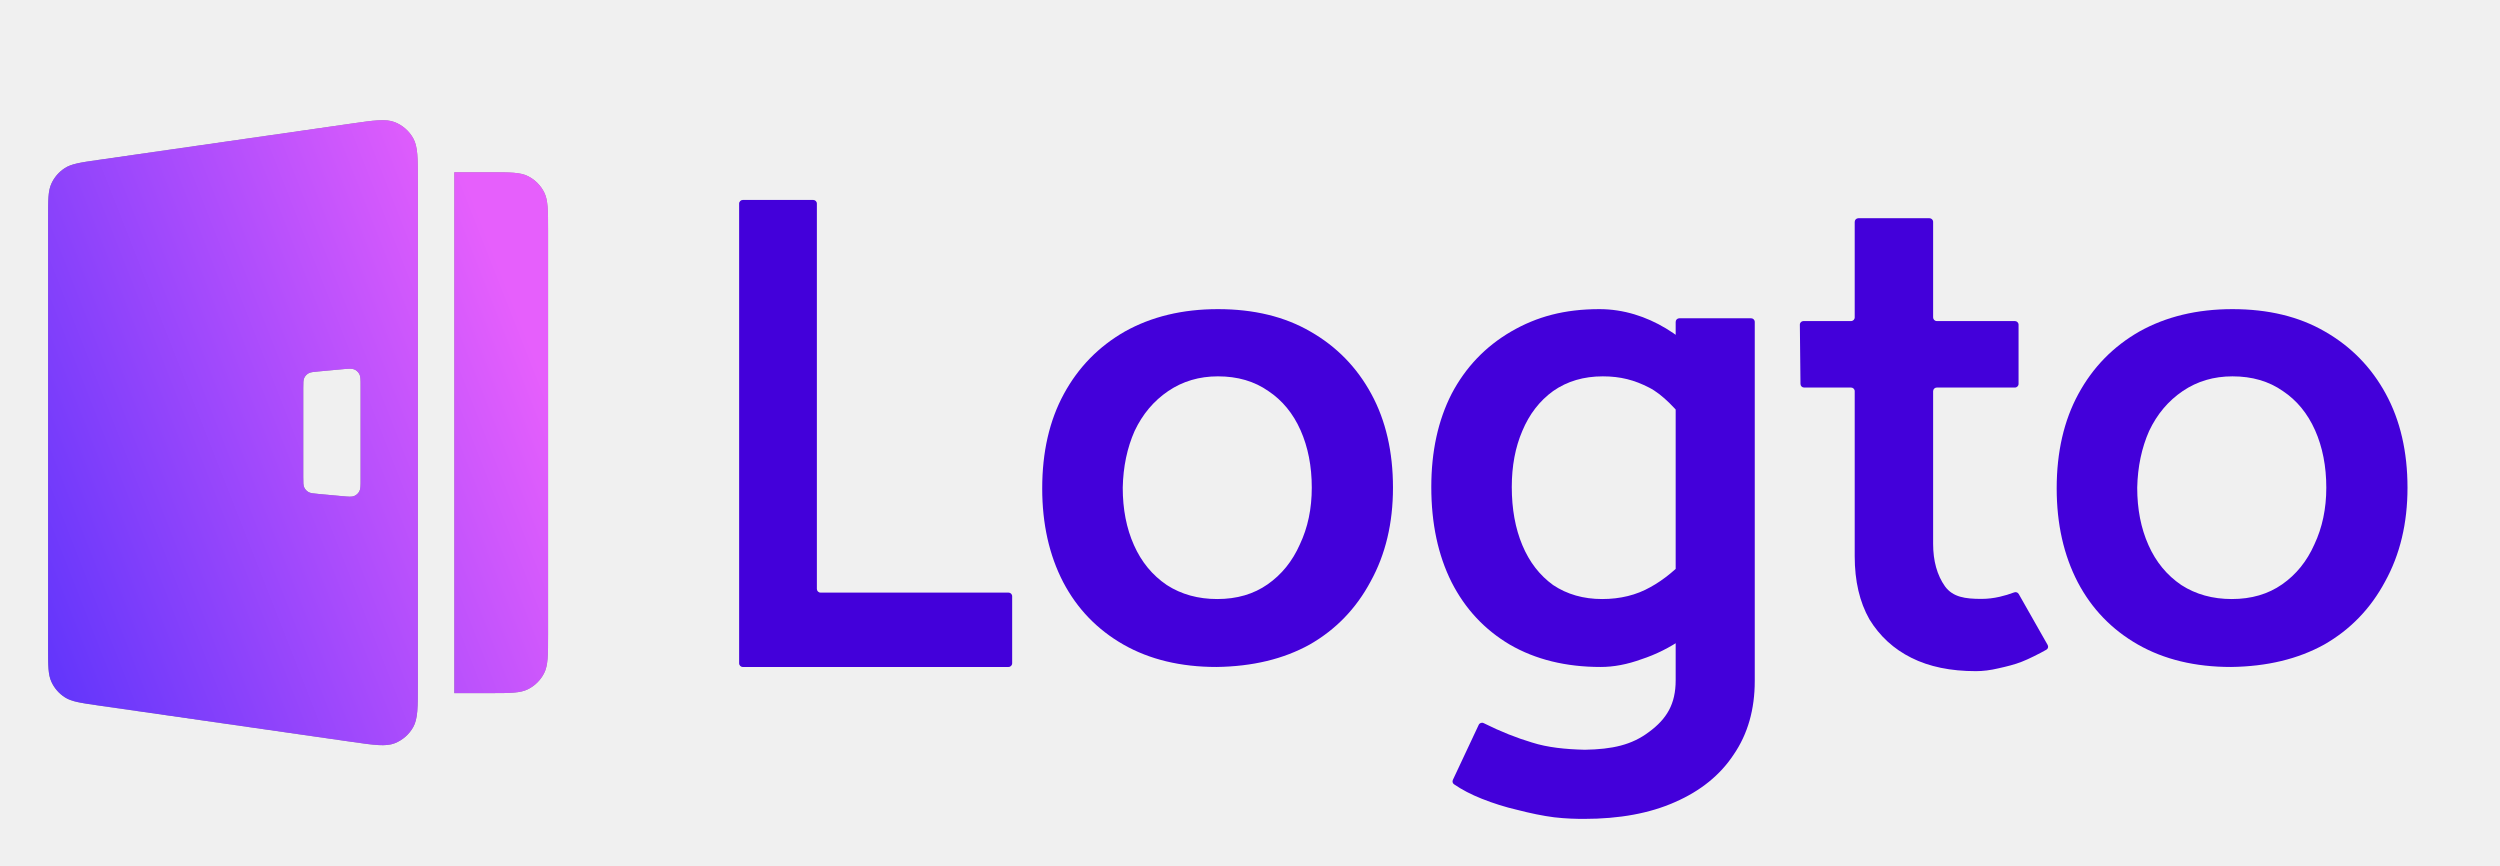
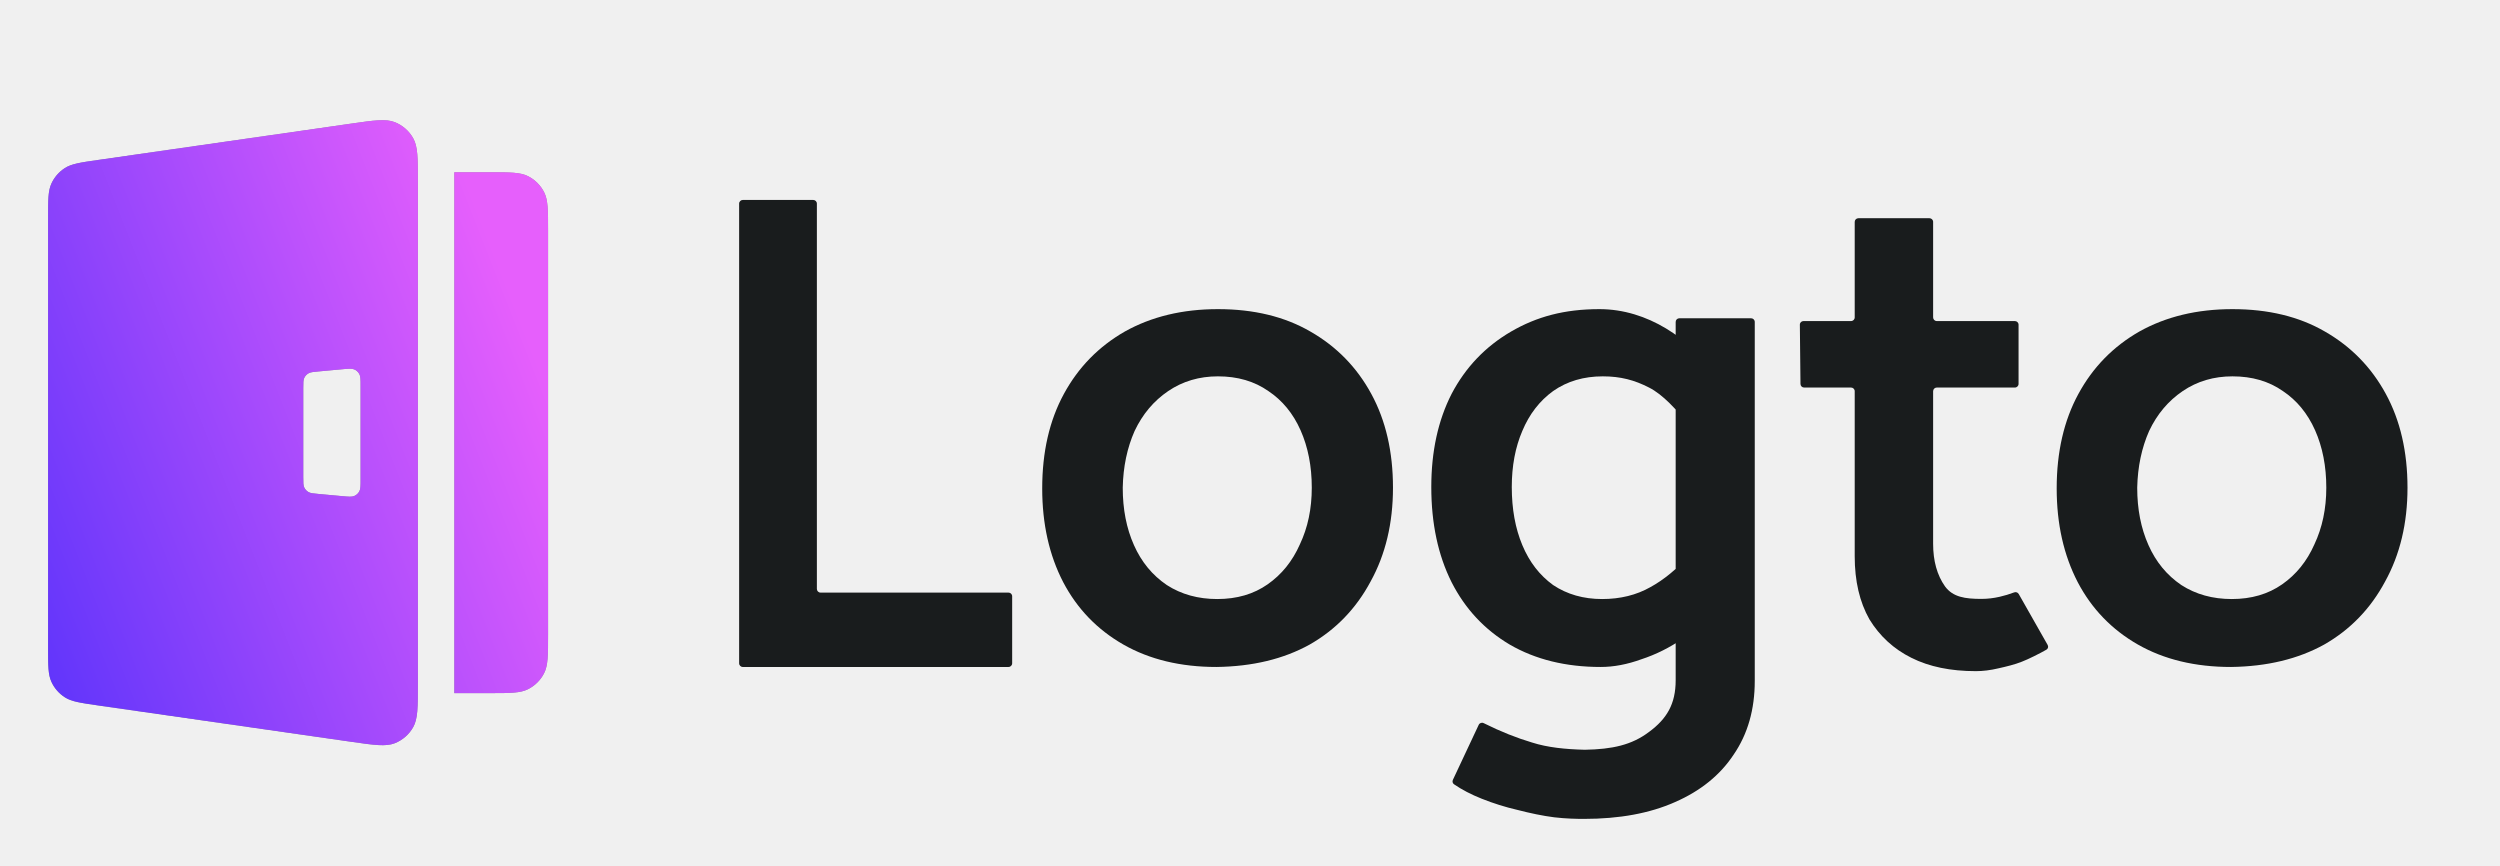
<svg xmlns="http://www.w3.org/2000/svg" width="52" height="18" viewBox="0 0 52 18" fill="none">
  <g clip-path="url(#clip0_1251_17291)">
    <path fill-rule="evenodd" clip-rule="evenodd" d="M1 4.53C1 4.156 1 3.97 1.069 3.819C1.129 3.687 1.226 3.575 1.349 3.496C1.487 3.407 1.672 3.38 2.041 3.327L7.306 2.571C7.784 2.502 8.023 2.468 8.209 2.54C8.372 2.604 8.508 2.722 8.594 2.875C8.692 3.048 8.692 3.29 8.692 3.774V14.226C8.692 14.71 8.692 14.952 8.594 15.125C8.508 15.278 8.372 15.396 8.209 15.46C8.023 15.532 7.784 15.498 7.306 15.429H7.306L2.041 14.673L2.041 14.673L2.041 14.673C1.672 14.62 1.487 14.593 1.349 14.504C1.226 14.425 1.129 14.313 1.069 14.181C1 14.03 1 13.844 1 13.47V4.53ZM6.308 8.071C6.308 7.959 6.308 7.903 6.329 7.859C6.348 7.82 6.378 7.788 6.415 7.766C6.457 7.741 6.512 7.736 6.624 7.726L7.122 7.68H7.122C7.253 7.668 7.319 7.662 7.369 7.684C7.414 7.703 7.451 7.737 7.474 7.78C7.5 7.828 7.5 7.894 7.5 8.025V9.975C7.5 10.106 7.5 10.172 7.474 10.22C7.451 10.263 7.414 10.297 7.369 10.316C7.319 10.338 7.253 10.332 7.122 10.32L6.624 10.274C6.512 10.264 6.457 10.259 6.415 10.234C6.378 10.212 6.348 10.18 6.329 10.141C6.308 10.097 6.308 10.041 6.308 9.929V8.071ZM10.187 3.583H9.45V14.417H10.187C10.611 14.417 10.824 14.417 10.986 14.334C11.129 14.261 11.245 14.145 11.317 14.003C11.4 13.841 11.4 13.628 11.4 13.203V4.797C11.4 4.372 11.4 4.16 11.317 3.997C11.245 3.855 11.129 3.739 10.986 3.666C10.824 3.583 10.611 3.583 10.187 3.583Z" fill="#928F9A" />
    <path fill-rule="evenodd" clip-rule="evenodd" d="M1 4.53C1 4.156 1 3.97 1.069 3.819C1.129 3.687 1.226 3.575 1.349 3.496C1.487 3.407 1.672 3.38 2.041 3.327L7.306 2.571C7.784 2.502 8.023 2.468 8.209 2.54C8.372 2.604 8.508 2.722 8.594 2.875C8.692 3.048 8.692 3.29 8.692 3.774V14.226C8.692 14.71 8.692 14.952 8.594 15.125C8.508 15.278 8.372 15.396 8.209 15.46C8.023 15.532 7.784 15.498 7.306 15.429H7.306L2.041 14.673L2.041 14.673L2.041 14.673C1.672 14.62 1.487 14.593 1.349 14.504C1.226 14.425 1.129 14.313 1.069 14.181C1 14.03 1 13.844 1 13.47V4.53ZM6.308 8.071C6.308 7.959 6.308 7.903 6.329 7.859C6.348 7.82 6.378 7.788 6.415 7.766C6.457 7.741 6.512 7.736 6.624 7.726L7.122 7.68H7.122C7.253 7.668 7.319 7.662 7.369 7.684C7.414 7.703 7.451 7.737 7.474 7.78C7.5 7.828 7.5 7.894 7.5 8.025V9.975C7.5 10.106 7.5 10.172 7.474 10.22C7.451 10.263 7.414 10.297 7.369 10.316C7.319 10.338 7.253 10.332 7.122 10.32L6.624 10.274C6.512 10.264 6.457 10.259 6.415 10.234C6.378 10.212 6.348 10.18 6.329 10.141C6.308 10.097 6.308 10.041 6.308 9.929V8.071ZM10.187 3.583H9.45V14.417H10.187C10.611 14.417 10.824 14.417 10.986 14.334C11.129 14.261 11.245 14.145 11.317 14.003C11.4 13.841 11.4 13.628 11.4 13.203V4.797C11.4 4.372 11.4 4.16 11.317 3.997C11.245 3.855 11.129 3.739 10.986 3.666C10.824 3.583 10.611 3.583 10.187 3.583Z" fill="url(#paint0_linear_1251_17291)" />
  </g>
-   <path d="M25.304 13.873C24.557 13.873 23.911 13.717 23.367 13.407C22.823 13.096 22.406 12.664 22.115 12.11C21.823 11.547 21.678 10.897 21.678 10.159C21.678 9.401 21.828 8.746 22.129 8.193C22.43 7.639 22.853 7.207 23.396 6.896C23.95 6.586 24.595 6.43 25.333 6.43C26.081 6.43 26.722 6.586 27.256 6.896C27.8 7.207 28.222 7.639 28.523 8.193C28.824 8.746 28.974 9.397 28.974 10.144C28.974 10.882 28.819 11.533 28.508 12.096C28.207 12.659 27.785 13.096 27.241 13.407C26.698 13.708 26.052 13.863 25.304 13.873ZM25.319 12.46C25.727 12.46 26.076 12.358 26.367 12.154C26.659 11.95 26.882 11.674 27.037 11.324C27.203 10.974 27.285 10.581 27.285 10.144C27.285 9.698 27.207 9.299 27.052 8.95C26.897 8.6 26.673 8.328 26.382 8.134C26.091 7.93 25.741 7.828 25.333 7.828C24.945 7.828 24.6 7.93 24.299 8.134C23.998 8.338 23.765 8.615 23.6 8.964C23.445 9.314 23.362 9.707 23.353 10.144C23.353 10.591 23.43 10.989 23.586 11.338C23.741 11.688 23.969 11.965 24.27 12.169C24.571 12.363 24.921 12.46 25.319 12.46Z" fill="#4300DA" />
-   <path d="M36.499 6.696C36.499 6.654 36.465 6.62 36.423 6.62H34.93C34.888 6.62 34.854 6.654 34.854 6.696V14.149C34.854 14.645 34.669 14.952 34.3 15.224C33.941 15.496 33.537 15.585 32.964 15.595C32.566 15.585 32.192 15.549 31.862 15.443C31.553 15.351 31.214 15.218 30.86 15.041C30.822 15.022 30.775 15.038 30.757 15.077L30.22 16.221C30.204 16.254 30.214 16.294 30.245 16.314C30.408 16.426 30.6 16.526 30.819 16.613C31.062 16.71 31.31 16.788 31.562 16.846C31.824 16.914 32.095 16.971 32.328 17C32.571 17.029 32.8 17.033 32.946 17.033C33.684 17.033 34.315 16.917 34.839 16.684C35.373 16.451 35.781 16.12 36.062 15.693C36.354 15.266 36.499 14.756 36.499 14.164V6.696ZM35.31 11.52C35.288 11.467 35.218 11.457 35.18 11.5C34.894 11.829 34.604 12.062 34.329 12.212C34.038 12.377 33.703 12.46 33.324 12.46C32.936 12.46 32.596 12.363 32.305 12.169C32.023 11.965 31.81 11.688 31.664 11.338C31.518 10.989 31.445 10.586 31.445 10.13C31.445 9.693 31.518 9.304 31.664 8.964C31.81 8.615 32.023 8.338 32.305 8.134C32.596 7.93 32.941 7.828 33.339 7.828C33.708 7.828 33.999 7.906 34.3 8.061C34.581 8.202 34.88 8.523 35.138 8.858C35.173 8.905 35.247 8.896 35.27 8.842L35.683 7.867C35.693 7.843 35.691 7.816 35.676 7.794C35.154 7.046 34.272 6.43 33.268 6.43C32.54 6.43 31.965 6.586 31.431 6.896C30.897 7.207 30.484 7.639 30.193 8.193C29.911 8.746 29.771 9.392 29.771 10.13C29.771 10.887 29.911 11.547 30.193 12.11C30.475 12.664 30.878 13.096 31.402 13.407C31.936 13.717 32.567 13.873 33.295 13.873C33.567 13.873 33.849 13.819 34.14 13.713C34.441 13.615 34.732 13.47 35.014 13.275C35.283 13.09 35.522 12.868 35.729 12.611C35.746 12.59 35.75 12.561 35.739 12.535L35.31 11.52Z" fill="#4300DA" />
-   <path d="M41.986 6.754C41.986 6.712 41.952 6.678 41.91 6.678H40.285C40.243 6.678 40.209 6.644 40.209 6.602V4.615C40.209 4.573 40.175 4.539 40.133 4.539H38.654C38.612 4.539 38.578 4.573 38.578 4.615V6.602C38.578 6.644 38.544 6.678 38.502 6.678H37.513C37.47 6.678 37.436 6.712 37.437 6.755L37.45 7.986C37.45 8.028 37.484 8.061 37.526 8.061H38.502C38.544 8.061 38.578 8.095 38.578 8.137V11.572C38.578 12.086 38.68 12.523 38.884 12.882C39.098 13.232 39.389 13.499 39.758 13.683C40.127 13.868 40.574 13.96 41.098 13.96C41.244 13.96 41.399 13.941 41.564 13.902C41.739 13.863 41.908 13.822 42.053 13.764C42.183 13.715 42.437 13.588 42.566 13.513C42.6 13.493 42.611 13.45 42.591 13.415L41.99 12.356C41.971 12.322 41.93 12.308 41.894 12.322C41.797 12.359 41.697 12.389 41.593 12.413C41.467 12.442 41.341 12.457 41.214 12.457C40.875 12.457 40.622 12.421 40.457 12.198C40.292 11.965 40.209 11.669 40.209 11.309V8.137C40.209 8.095 40.243 8.061 40.285 8.061H41.91C41.952 8.061 41.986 8.027 41.986 7.985V6.754Z" fill="#4300DA" />
-   <path d="M46.406 13.873C45.658 13.873 45.013 13.717 44.469 13.407C43.925 13.096 43.508 12.664 43.217 12.11C42.925 11.547 42.779 10.897 42.779 10.159C42.779 9.401 42.93 8.746 43.231 8.193C43.532 7.639 43.954 7.207 44.498 6.896C45.052 6.586 45.697 6.43 46.435 6.43C47.183 6.43 47.824 6.586 48.358 6.896C48.901 7.207 49.324 7.639 49.625 8.193C49.926 8.746 50.076 9.397 50.076 10.144C50.076 10.882 49.921 11.533 49.61 12.096C49.309 12.659 48.887 13.096 48.343 13.407C47.799 13.708 47.154 13.863 46.406 13.873ZM46.421 12.46C46.828 12.46 47.178 12.358 47.469 12.154C47.761 11.95 47.984 11.674 48.139 11.324C48.304 10.974 48.387 10.581 48.387 10.144C48.387 9.698 48.309 9.299 48.154 8.95C47.998 8.6 47.775 8.328 47.484 8.134C47.193 7.93 46.843 7.828 46.435 7.828C46.047 7.828 45.702 7.93 45.401 8.134C45.1 8.338 44.867 8.615 44.702 8.964C44.547 9.314 44.464 9.707 44.454 10.144C44.454 10.591 44.532 10.989 44.688 11.338C44.843 11.688 45.071 11.965 45.372 12.169C45.673 12.363 46.023 12.46 46.421 12.46Z" fill="#4300DA" />
-   <path d="M21.053 12.402C21.053 12.36 21.019 12.326 20.977 12.326H17.067C17.025 12.326 16.991 12.292 16.991 12.25V4.235C16.991 4.193 16.957 4.159 16.915 4.159H15.45C15.409 4.159 15.374 4.193 15.374 4.235V13.797C15.374 13.839 15.409 13.873 15.45 13.873H20.977C21.019 13.873 21.053 13.839 21.053 13.797V12.402Z" fill="#4300DA" />
+   <path d="M25.304 13.873C24.557 13.873 23.911 13.717 23.367 13.407C22.823 13.096 22.406 12.664 22.115 12.11C21.823 11.547 21.678 10.897 21.678 10.159C21.678 9.401 21.828 8.746 22.129 8.193C22.43 7.639 22.853 7.207 23.396 6.896C23.95 6.586 24.595 6.43 25.333 6.43C26.081 6.43 26.722 6.586 27.256 6.896C27.8 7.207 28.222 7.639 28.523 8.193C28.824 8.746 28.974 9.397 28.974 10.144C28.974 10.882 28.819 11.533 28.508 12.096C28.207 12.659 27.785 13.096 27.241 13.407C26.698 13.708 26.052 13.863 25.304 13.873ZM25.319 12.46C25.727 12.46 26.076 12.358 26.367 12.154C26.659 11.95 26.882 11.674 27.037 11.324C27.203 10.974 27.285 10.581 27.285 10.144C27.285 9.698 27.207 9.299 27.052 8.95C26.897 8.6 26.673 8.328 26.382 8.134C26.091 7.93 25.741 7.828 25.333 7.828C24.945 7.828 24.6 7.93 24.299 8.134C23.998 8.338 23.765 8.615 23.6 8.964C23.445 9.314 23.362 9.707 23.353 10.144C23.353 10.591 23.43 10.989 23.586 11.338C23.741 11.688 23.969 11.965 24.27 12.169C24.571 12.363 24.921 12.46 25.319 12.46Z" fill="#191C1D" />
+   <path d="M36.499 6.696C36.499 6.654 36.465 6.62 36.423 6.62H34.93C34.888 6.62 34.854 6.654 34.854 6.696V14.149C34.854 14.645 34.669 14.952 34.3 15.224C33.941 15.496 33.537 15.585 32.964 15.595C32.566 15.585 32.192 15.549 31.862 15.443C31.553 15.351 31.214 15.218 30.86 15.041C30.822 15.022 30.775 15.038 30.757 15.077L30.22 16.221C30.204 16.254 30.214 16.294 30.245 16.314C30.408 16.426 30.6 16.526 30.819 16.613C31.062 16.71 31.31 16.788 31.562 16.846C31.824 16.914 32.095 16.971 32.328 17C32.571 17.029 32.8 17.033 32.946 17.033C33.684 17.033 34.315 16.917 34.839 16.684C35.373 16.451 35.781 16.12 36.062 15.693C36.354 15.266 36.499 14.756 36.499 14.164V6.696ZM35.31 11.52C35.288 11.467 35.218 11.457 35.18 11.5C34.894 11.829 34.604 12.062 34.329 12.212C34.038 12.377 33.703 12.46 33.324 12.46C32.936 12.46 32.596 12.363 32.305 12.169C32.023 11.965 31.81 11.688 31.664 11.338C31.518 10.989 31.445 10.586 31.445 10.13C31.445 9.693 31.518 9.304 31.664 8.964C31.81 8.615 32.023 8.338 32.305 8.134C32.596 7.93 32.941 7.828 33.339 7.828C33.708 7.828 33.999 7.906 34.3 8.061C34.581 8.202 34.88 8.523 35.138 8.858C35.173 8.905 35.247 8.896 35.27 8.842L35.683 7.867C35.693 7.843 35.691 7.816 35.676 7.794C35.154 7.046 34.272 6.43 33.268 6.43C32.54 6.43 31.965 6.586 31.431 6.896C30.897 7.207 30.484 7.639 30.193 8.193C29.911 8.746 29.771 9.392 29.771 10.13C29.771 10.887 29.911 11.547 30.193 12.11C30.475 12.664 30.878 13.096 31.402 13.407C31.936 13.717 32.567 13.873 33.295 13.873C33.567 13.873 33.849 13.819 34.14 13.713C34.441 13.615 34.732 13.47 35.014 13.275C35.283 13.09 35.522 12.868 35.729 12.611C35.746 12.59 35.75 12.561 35.739 12.535L35.31 11.52Z" fill="#191C1D" />
+   <path d="M41.986 6.754C41.986 6.712 41.952 6.678 41.91 6.678H40.285C40.243 6.678 40.209 6.644 40.209 6.602V4.615C40.209 4.573 40.175 4.539 40.133 4.539H38.654C38.612 4.539 38.578 4.573 38.578 4.615V6.602C38.578 6.644 38.544 6.678 38.502 6.678H37.513C37.47 6.678 37.436 6.712 37.437 6.755L37.45 7.986C37.45 8.028 37.484 8.061 37.526 8.061H38.502C38.544 8.061 38.578 8.095 38.578 8.137V11.572C38.578 12.086 38.68 12.523 38.884 12.882C39.098 13.232 39.389 13.499 39.758 13.683C40.127 13.868 40.574 13.96 41.098 13.96C41.244 13.96 41.399 13.941 41.564 13.902C41.739 13.863 41.908 13.822 42.053 13.764C42.183 13.715 42.437 13.588 42.566 13.513C42.6 13.493 42.611 13.45 42.591 13.415L41.99 12.356C41.971 12.322 41.93 12.308 41.894 12.322C41.797 12.359 41.697 12.389 41.593 12.413C41.467 12.442 41.341 12.457 41.214 12.457C40.875 12.457 40.622 12.421 40.457 12.198C40.292 11.965 40.209 11.669 40.209 11.309V8.137C40.209 8.095 40.243 8.061 40.285 8.061H41.91C41.952 8.061 41.986 8.027 41.986 7.985V6.754Z" fill="#191C1D" />
+   <path d="M46.406 13.873C45.658 13.873 45.013 13.717 44.469 13.407C43.925 13.096 43.508 12.664 43.217 12.11C42.925 11.547 42.779 10.897 42.779 10.159C42.779 9.401 42.93 8.746 43.231 8.193C43.532 7.639 43.954 7.207 44.498 6.896C45.052 6.586 45.697 6.43 46.435 6.43C47.183 6.43 47.824 6.586 48.358 6.896C48.901 7.207 49.324 7.639 49.625 8.193C49.926 8.746 50.076 9.397 50.076 10.144C50.076 10.882 49.921 11.533 49.61 12.096C49.309 12.659 48.887 13.096 48.343 13.407C47.799 13.708 47.154 13.863 46.406 13.873ZM46.421 12.46C46.828 12.46 47.178 12.358 47.469 12.154C47.761 11.95 47.984 11.674 48.139 11.324C48.304 10.974 48.387 10.581 48.387 10.144C48.387 9.698 48.309 9.299 48.154 8.95C47.998 8.6 47.775 8.328 47.484 8.134C47.193 7.93 46.843 7.828 46.435 7.828C46.047 7.828 45.702 7.93 45.401 8.134C45.1 8.338 44.867 8.615 44.702 8.964C44.547 9.314 44.464 9.707 44.454 10.144C44.454 10.591 44.532 10.989 44.688 11.338C44.843 11.688 45.071 11.965 45.372 12.169C45.673 12.363 46.023 12.46 46.421 12.46Z" fill="#191C1D" />
+   <path d="M21.053 12.402C21.053 12.36 21.019 12.326 20.977 12.326H17.067C17.025 12.326 16.991 12.292 16.991 12.25V4.235C16.991 4.193 16.957 4.159 16.915 4.159H15.45C15.409 4.159 15.374 4.193 15.374 4.235V13.797C15.374 13.839 15.409 13.873 15.45 13.873H20.977C21.019 13.873 21.053 13.839 21.053 13.797V12.402Z" fill="#191C1D" />
  <defs>
    <linearGradient id="paint0_linear_1251_17291" x1="-2.219" y1="11.49" x2="10.737" y2="6.406" gradientUnits="userSpaceOnUse">
      <stop stop-color="#4B2EFB" />
      <stop offset="1" stop-color="#E65FFC" />
    </linearGradient>
    <clipPath id="clip0_1251_17291">
      <rect width="10.4" height="13" fill="white" transform="translate(1 2.5)" />
    </clipPath>
  </defs>
</svg>
